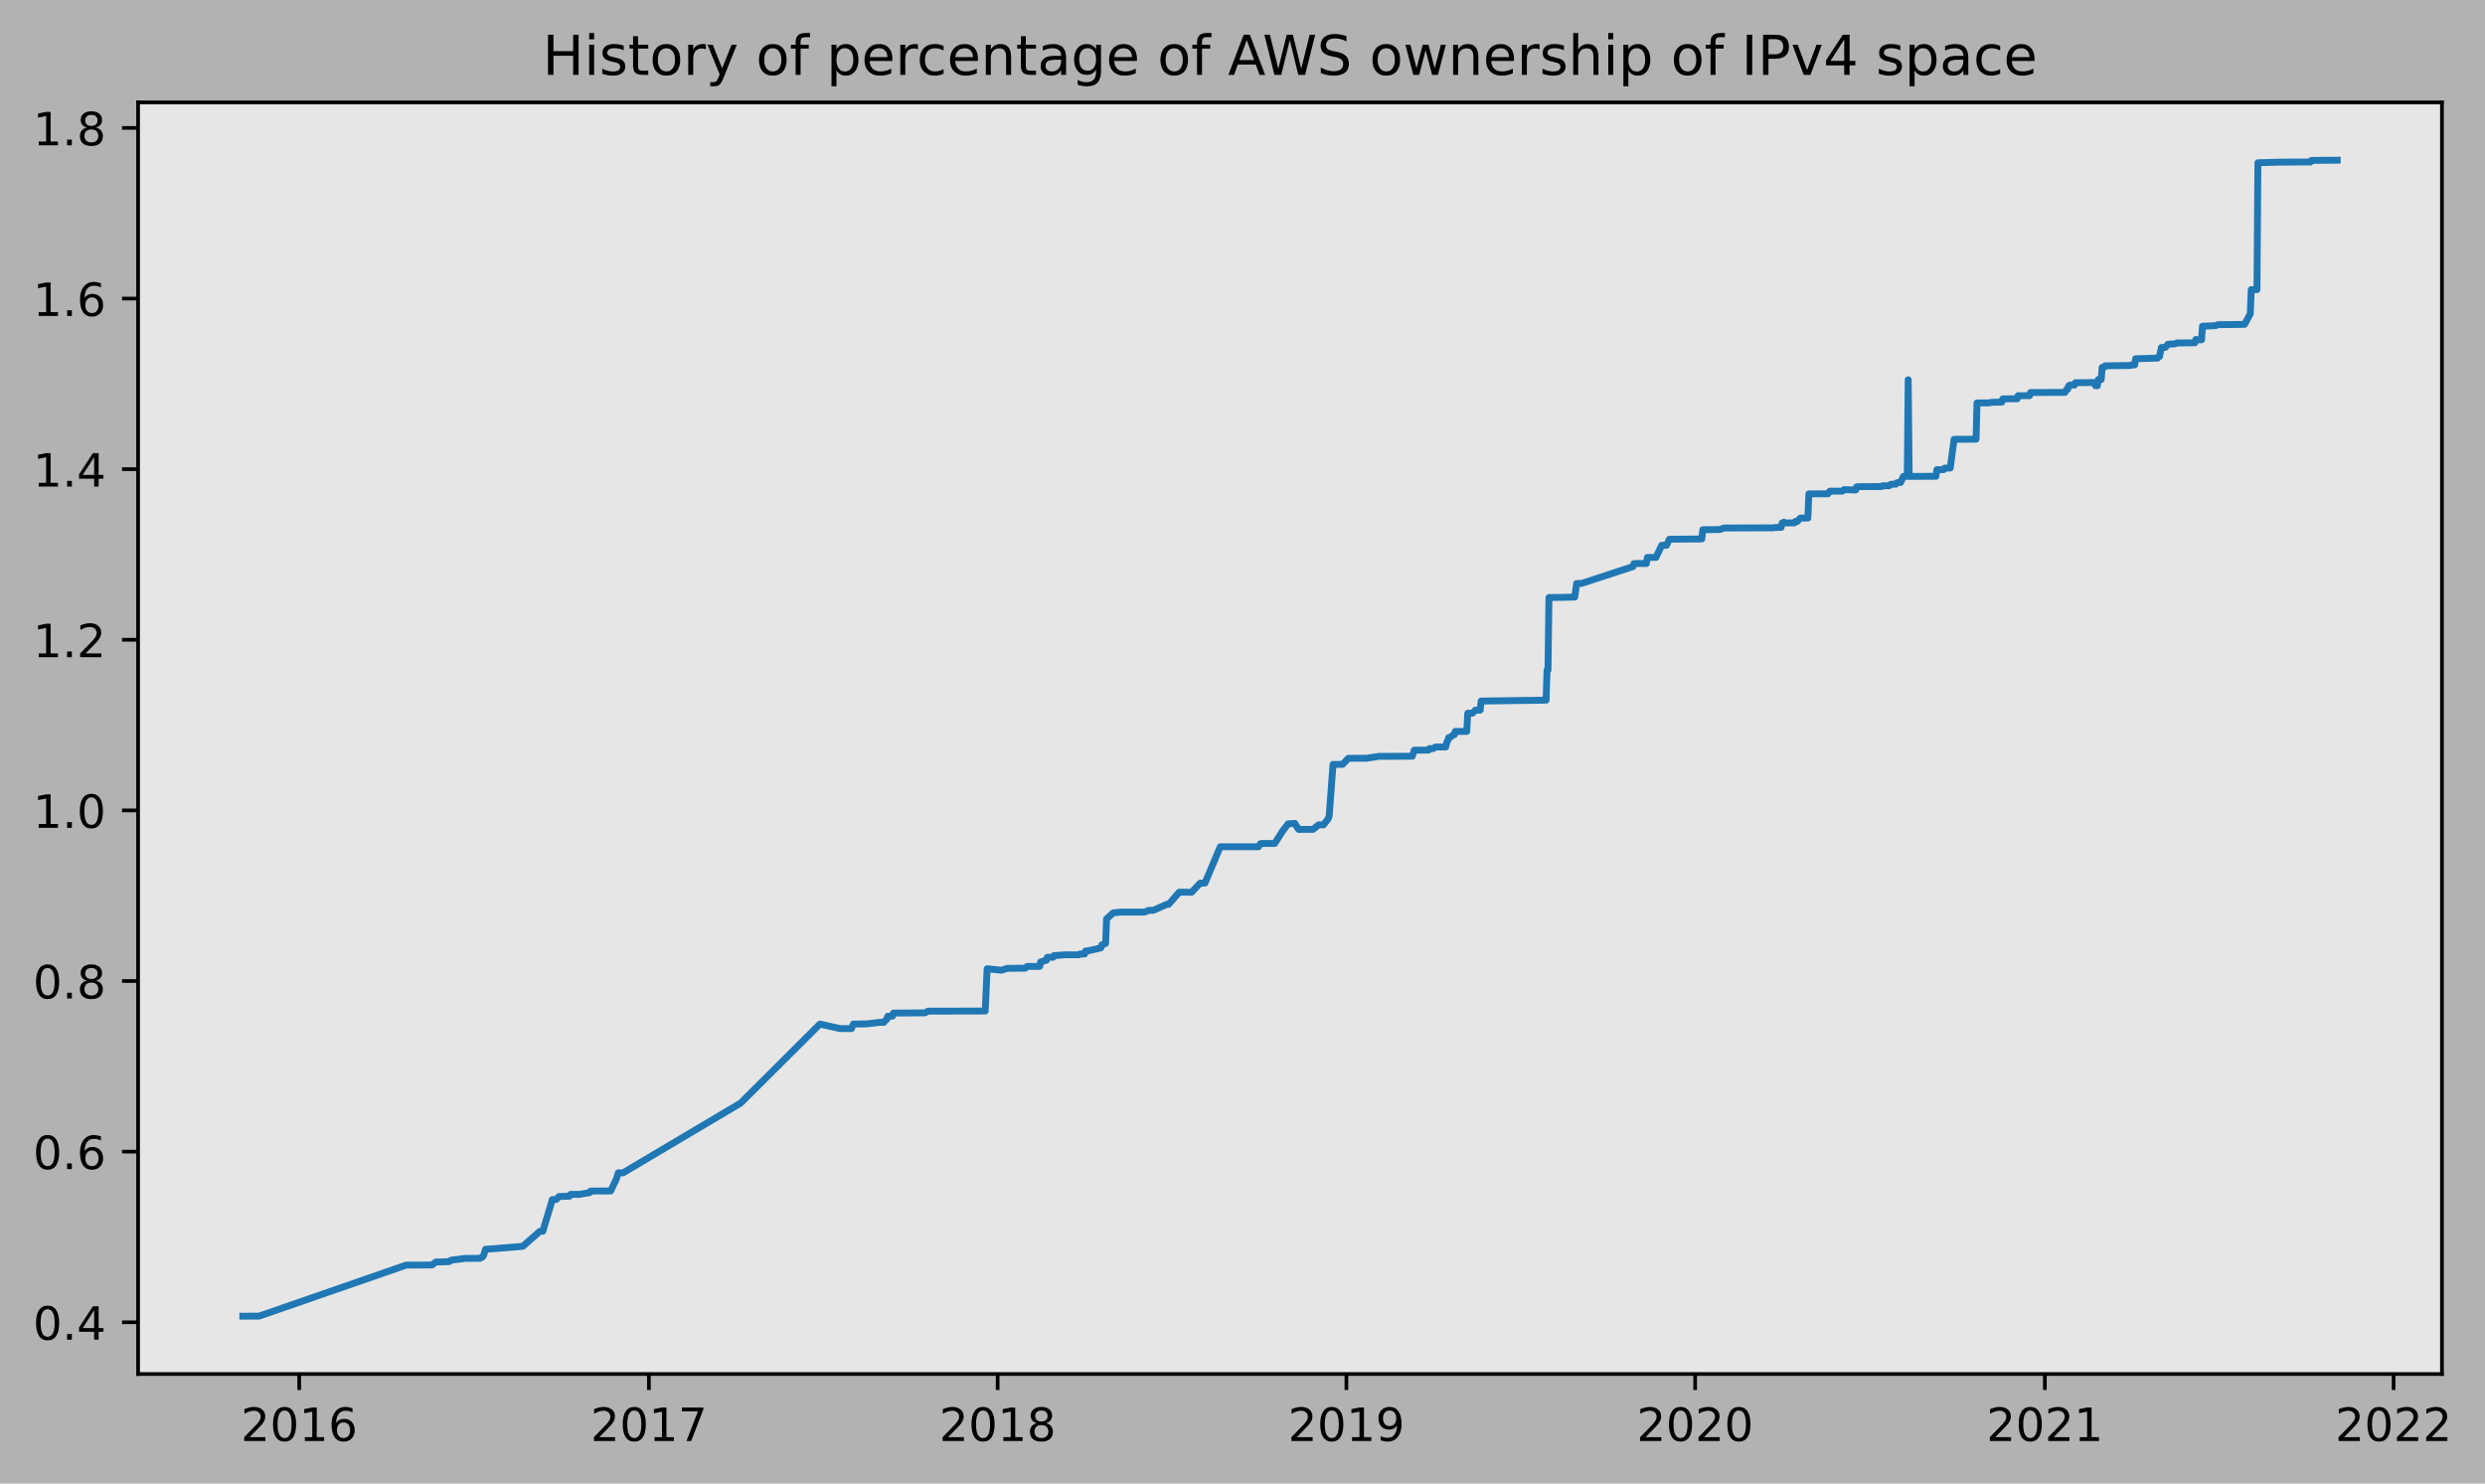
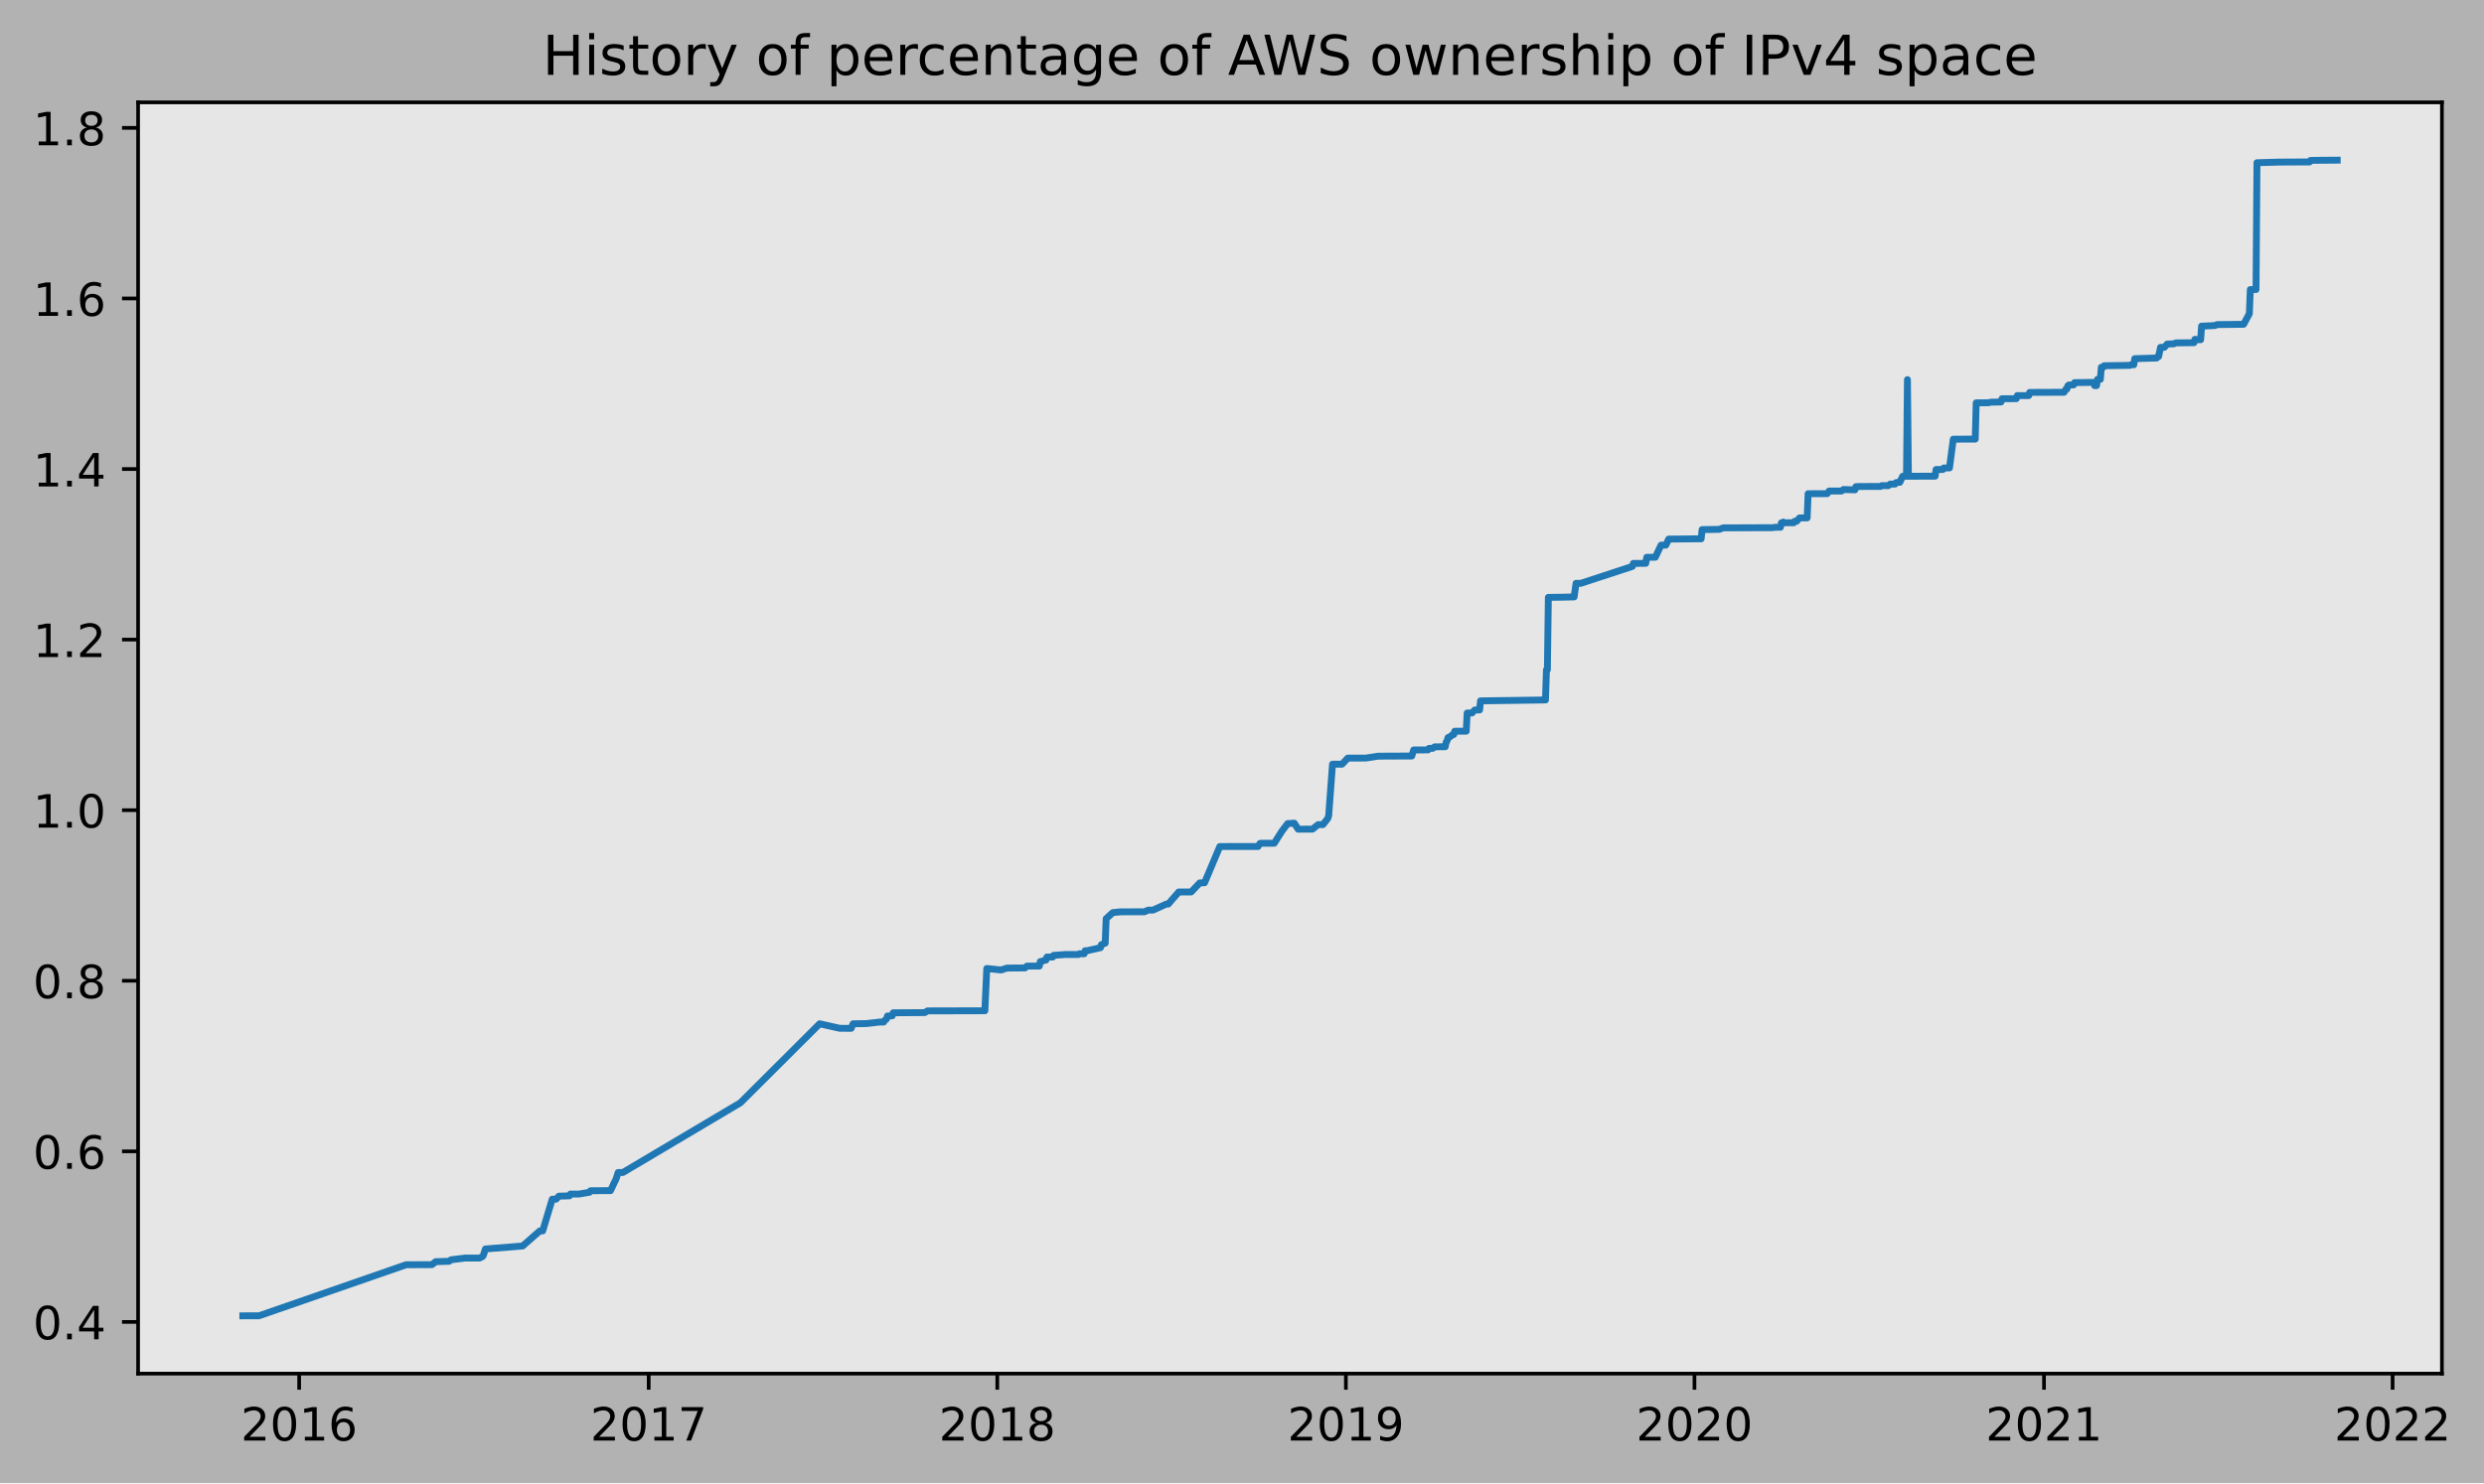
- <svg xmlns="http://www.w3.org/2000/svg" xmlns:xlink="http://www.w3.org/1999/xlink" height="323.396pt" version="1.1" viewBox="0 0 541.689 323.396" width="541.689pt">
+ <svg xmlns="http://www.w3.org/2000/svg" xmlns:xlink="http://www.w3.org/1999/xlink" height="323.396pt" version="1.1" viewBox="0 0 541.475 323.396" width="541.475pt">
  <defs>
    <style type="text/css">
*{stroke-linecap:butt;stroke-linejoin:round;}
  </style>
  </defs>
  <g id="figure_1">
    <g id="patch_1">
-       <path d="M 0 323.396  L 541.689 323.396  L 541.689 0  L 0 0  z " style="fill:#b2b2b2;" />
+       <path d="M 0 323.396  L 541.475 323.396  L 541.475 0  L 0 0  z " style="fill:#b2b2b2;" />
    </g>
    <g id="axes_1">
      <g id="patch_2">
        <path d="M 30.103 299.518  L 532.303 299.518  L 532.303 22.318  L 30.103 22.318  z " style="fill:#e6e6e6;" />
      </g>
      <g id="matplotlib.axis_1">
        <g id="xtick_1">
          <g id="line2d_1">
            <defs>
-               <path d="M 0 0  L 0 3.5  " id="m8dd5a70d1a" style="stroke:#000000;stroke-width:0.8;" />
-             </defs>
-             <g>
-               <use style="stroke:#000000;stroke-width:0.8;" x="65.219" xlink:href="#m8dd5a70d1a" y="299.518" />
+               <path d="M 0 0  L 0 3.5  " id="m208a40095d" style="stroke:#000000;stroke-width:0.8;" />
+             </defs>
+             <g>
+               <use style="stroke:#000000;stroke-width:0.8;" x="65.213" xlink:href="#m208a40095d" y="299.518" />
            </g>
          </g>
          <g id="text_1">
            <defs>
              <path d="M 19.188 8.297  L 53.609 8.297  L 53.609 0  L 7.328 0  L 7.328 8.297  Q 12.938 14.109 22.625 23.891  Q 32.328 33.688 34.812 36.531  Q 39.547 41.844 41.422 45.531  Q 43.312 49.219 43.312 52.781  Q 43.312 58.594 39.234 62.25  Q 35.156 65.922 28.609 65.922  Q 23.969 65.922 18.812 64.312  Q 13.672 62.703 7.812 59.422  L 7.812 69.391  Q 13.766 71.781 18.938 73  Q 24.125 74.219 28.422 74.219  Q 39.75 74.219 46.484 68.547  Q 53.219 62.891 53.219 53.422  Q 53.219 48.922 51.531 44.891  Q 49.859 40.875 45.406 35.406  Q 44.188 33.984 37.641 27.219  Q 31.109 20.453 19.188 8.297  z " id="DejaVuSans-50" />
              <path d="M 31.781 66.406  Q 24.172 66.406 20.328 58.906  Q 16.5 51.422 16.5 36.375  Q 16.5 21.391 20.328 13.891  Q 24.172 6.391 31.781 6.391  Q 39.453 6.391 43.281 13.891  Q 47.125 21.391 47.125 36.375  Q 47.125 51.422 43.281 58.906  Q 39.453 66.406 31.781 66.406  z M 31.781 74.219  Q 44.047 74.219 50.516 64.516  Q 56.984 54.828 56.984 36.375  Q 56.984 17.969 50.516 8.266  Q 44.047 -1.422 31.781 -1.422  Q 19.531 -1.422 13.062 8.266  Q 6.594 17.969 6.594 36.375  Q 6.594 54.828 13.062 64.516  Q 19.531 74.219 31.781 74.219  z " id="DejaVuSans-48" />
              <path d="M 12.406 8.297  L 28.516 8.297  L 28.516 63.922  L 10.984 60.406  L 10.984 69.391  L 28.422 72.906  L 38.281 72.906  L 38.281 8.297  L 54.391 8.297  L 54.391 0  L 12.406 0  z " id="DejaVuSans-49" />
              <path d="M 33.016 40.375  Q 26.375 40.375 22.484 35.828  Q 18.609 31.297 18.609 23.391  Q 18.609 15.531 22.484 10.953  Q 26.375 6.391 33.016 6.391  Q 39.656 6.391 43.531 10.953  Q 47.406 15.531 47.406 23.391  Q 47.406 31.297 43.531 35.828  Q 39.656 40.375 33.016 40.375  z M 52.594 71.297  L 52.594 62.312  Q 48.875 64.062 45.094 64.984  Q 41.312 65.922 37.594 65.922  Q 27.828 65.922 22.672 59.328  Q 17.531 52.734 16.797 39.406  Q 19.672 43.656 24.016 45.922  Q 28.375 48.188 33.594 48.188  Q 44.578 48.188 50.953 41.516  Q 57.328 34.859 57.328 23.391  Q 57.328 12.156 50.688 5.359  Q 44.047 -1.422 33.016 -1.422  Q 20.359 -1.422 13.672 8.266  Q 6.984 17.969 6.984 36.375  Q 6.984 53.656 15.188 63.938  Q 23.391 74.219 37.203 74.219  Q 40.922 74.219 44.703 73.484  Q 48.484 72.75 52.594 71.297  z " id="DejaVuSans-54" />
            </defs>
-             <g transform="translate(52.4938 314.1166)scale(0.1 -0.1)">
+             <g transform="translate(52.4882 314.1166)scale(0.1 -0.1)">
              <use xlink:href="#DejaVuSans-50" />
              <use x="63.623" xlink:href="#DejaVuSans-48" />
              <use x="127.246" xlink:href="#DejaVuSans-49" />
              <use x="190.869" xlink:href="#DejaVuSans-54" />
            </g>
          </g>
        </g>
        <g id="xtick_2">
          <g id="line2d_2">
            <g>
-               <use style="stroke:#000000;stroke-width:0.8;" x="141.449" xlink:href="#m8dd5a70d1a" y="299.518" />
+               <use style="stroke:#000000;stroke-width:0.8;" x="141.408" xlink:href="#m208a40095d" y="299.518" />
            </g>
          </g>
          <g id="text_2">
            <defs>
              <path d="M 8.203 72.906  L 55.078 72.906  L 55.078 68.703  L 28.609 0  L 18.312 0  L 43.219 64.594  L 8.203 64.594  z " id="DejaVuSans-55" />
            </defs>
-             <g transform="translate(128.7236 314.1166)scale(0.1 -0.1)">
+             <g transform="translate(128.6832 314.1166)scale(0.1 -0.1)">
              <use xlink:href="#DejaVuSans-50" />
              <use x="63.623" xlink:href="#DejaVuSans-48" />
              <use x="127.246" xlink:href="#DejaVuSans-49" />
              <use x="190.869" xlink:href="#DejaVuSans-55" />
            </g>
          </g>
        </g>
        <g id="xtick_3">
          <g id="line2d_3">
            <g>
-               <use style="stroke:#000000;stroke-width:0.8;" x="217.47" xlink:href="#m8dd5a70d1a" y="299.518" />
+               <use style="stroke:#000000;stroke-width:0.8;" x="217.395" xlink:href="#m208a40095d" y="299.518" />
            </g>
          </g>
          <g id="text_3">
            <defs>
              <path d="M 31.781 34.625  Q 24.75 34.625 20.719 30.859  Q 16.703 27.094 16.703 20.516  Q 16.703 13.922 20.719 10.156  Q 24.75 6.391 31.781 6.391  Q 38.812 6.391 42.859 10.172  Q 46.922 13.969 46.922 20.516  Q 46.922 27.094 42.891 30.859  Q 38.875 34.625 31.781 34.625  z M 21.922 38.812  Q 15.578 40.375 12.031 44.719  Q 8.5 49.078 8.5 55.328  Q 8.5 64.062 14.719 69.141  Q 20.953 74.219 31.781 74.219  Q 42.672 74.219 48.875 69.141  Q 55.078 64.062 55.078 55.328  Q 55.078 49.078 51.531 44.719  Q 48 40.375 41.703 38.812  Q 48.828 37.156 52.797 32.312  Q 56.781 27.484 56.781 20.516  Q 56.781 9.906 50.312 4.234  Q 43.844 -1.422 31.781 -1.422  Q 19.734 -1.422 13.25 4.234  Q 6.781 9.906 6.781 20.516  Q 6.781 27.484 10.781 32.312  Q 14.797 37.156 21.922 38.812  z M 18.312 54.391  Q 18.312 48.734 21.844 45.562  Q 25.391 42.391 31.781 42.391  Q 38.141 42.391 41.719 45.562  Q 45.312 48.734 45.312 54.391  Q 45.312 60.062 41.719 63.234  Q 38.141 66.406 31.781 66.406  Q 25.391 66.406 21.844 63.234  Q 18.312 60.062 18.312 54.391  z " id="DejaVuSans-56" />
            </defs>
-             <g transform="translate(204.745 314.1166)scale(0.1 -0.1)">
+             <g transform="translate(204.67 314.1166)scale(0.1 -0.1)">
              <use xlink:href="#DejaVuSans-50" />
              <use x="63.623" xlink:href="#DejaVuSans-48" />
              <use x="127.246" xlink:href="#DejaVuSans-49" />
              <use x="190.869" xlink:href="#DejaVuSans-56" />
            </g>
          </g>
        </g>
        <g id="xtick_4">
          <g id="line2d_4">
            <g>
-               <use style="stroke:#000000;stroke-width:0.8;" x="293.492" xlink:href="#m8dd5a70d1a" y="299.518" />
+               <use style="stroke:#000000;stroke-width:0.8;" x="293.382" xlink:href="#m208a40095d" y="299.518" />
            </g>
          </g>
          <g id="text_4">
            <defs>
              <path d="M 10.984 1.516  L 10.984 10.5  Q 14.703 8.734 18.5 7.812  Q 22.312 6.891 25.984 6.891  Q 35.75 6.891 40.891 13.453  Q 46.047 20.016 46.781 33.406  Q 43.953 29.203 39.594 26.953  Q 35.25 24.703 29.984 24.703  Q 19.047 24.703 12.672 31.312  Q 6.297 37.938 6.297 49.422  Q 6.297 60.641 12.938 67.422  Q 19.578 74.219 30.609 74.219  Q 43.266 74.219 49.922 64.516  Q 56.594 54.828 56.594 36.375  Q 56.594 19.141 48.406 8.859  Q 40.234 -1.422 26.422 -1.422  Q 22.703 -1.422 18.891 -0.688  Q 15.094 0.047 10.984 1.516  z M 30.609 32.422  Q 37.25 32.422 41.125 36.953  Q 45.016 41.5 45.016 49.422  Q 45.016 57.281 41.125 61.844  Q 37.25 66.406 30.609 66.406  Q 23.969 66.406 20.094 61.844  Q 16.219 57.281 16.219 49.422  Q 16.219 41.5 20.094 36.953  Q 23.969 32.422 30.609 32.422  z " id="DejaVuSans-57" />
            </defs>
-             <g transform="translate(280.7665 314.1166)scale(0.1 -0.1)">
+             <g transform="translate(280.6568 314.1166)scale(0.1 -0.1)">
              <use xlink:href="#DejaVuSans-50" />
              <use x="63.623" xlink:href="#DejaVuSans-48" />
              <use x="127.246" xlink:href="#DejaVuSans-49" />
              <use x="190.869" xlink:href="#DejaVuSans-57" />
            </g>
          </g>
        </g>
        <g id="xtick_5">
          <g id="line2d_5">
            <g>
-               <use style="stroke:#000000;stroke-width:0.8;" x="369.513" xlink:href="#m8dd5a70d1a" y="299.518" />
+               <use style="stroke:#000000;stroke-width:0.8;" x="369.369" xlink:href="#m208a40095d" y="299.518" />
            </g>
          </g>
          <g id="text_5">
-             <g transform="translate(356.788 314.1166)scale(0.1 -0.1)">
+             <g transform="translate(356.6437 314.1166)scale(0.1 -0.1)">
              <use xlink:href="#DejaVuSans-50" />
              <use x="63.623" xlink:href="#DejaVuSans-48" />
              <use x="127.246" xlink:href="#DejaVuSans-50" />
              <use x="190.869" xlink:href="#DejaVuSans-48" />
            </g>
          </g>
        </g>
        <g id="xtick_6">
          <g id="line2d_6">
            <g>
-               <use style="stroke:#000000;stroke-width:0.8;" x="445.743" xlink:href="#m8dd5a70d1a" y="299.518" />
+               <use style="stroke:#000000;stroke-width:0.8;" x="445.564" xlink:href="#m208a40095d" y="299.518" />
            </g>
          </g>
          <g id="text_6">
-             <g transform="translate(433.0178 314.1166)scale(0.1 -0.1)">
+             <g transform="translate(432.8387 314.1166)scale(0.1 -0.1)">
              <use xlink:href="#DejaVuSans-50" />
              <use x="63.623" xlink:href="#DejaVuSans-48" />
              <use x="127.246" xlink:href="#DejaVuSans-50" />
              <use x="190.869" xlink:href="#DejaVuSans-49" />
            </g>
          </g>
        </g>
        <g id="xtick_7">
          <g id="line2d_7">
            <g>
-               <use style="stroke:#000000;stroke-width:0.8;" x="521.764" xlink:href="#m8dd5a70d1a" y="299.518" />
+               <use style="stroke:#000000;stroke-width:0.8;" x="521.55" xlink:href="#m208a40095d" y="299.518" />
            </g>
          </g>
          <g id="text_7">
-             <g transform="translate(509.0393 314.1166)scale(0.1 -0.1)">
+             <g transform="translate(508.8255 314.1166)scale(0.1 -0.1)">
              <use xlink:href="#DejaVuSans-50" />
              <use x="63.623" xlink:href="#DejaVuSans-48" />
              <use x="127.246" xlink:href="#DejaVuSans-50" />
              <use x="190.869" xlink:href="#DejaVuSans-50" />
            </g>
          </g>
        </g>
      </g>
      <g id="matplotlib.axis_2">
        <g id="ytick_1">
          <g id="line2d_8">
            <defs>
-               <path d="M 0 0  L -3.5 0  " id="m46f2b61dce" style="stroke:#000000;stroke-width:0.8;" />
-             </defs>
-             <g>
-               <use style="stroke:#000000;stroke-width:0.8;" x="30.103" xlink:href="#m46f2b61dce" y="288.242" />
+               <path d="M 0 0  L -3.5 0  " id="mddcbd22b2e" style="stroke:#000000;stroke-width:0.8;" />
+             </defs>
+             <g>
+               <use style="stroke:#000000;stroke-width:0.8;" x="30.103" xlink:href="#mddcbd22b2e" y="288.242" />
            </g>
          </g>
          <g id="text_8">
            <defs>
              <path d="M 10.688 12.406  L 21 12.406  L 21 0  L 10.688 0  z " id="DejaVuSans-46" />
              <path d="M 37.797 64.312  L 12.891 25.391  L 37.797 25.391  z M 35.203 72.906  L 47.609 72.906  L 47.609 25.391  L 58.016 25.391  L 58.016 17.188  L 47.609 17.188  L 47.609 0  L 37.797 0  L 37.797 17.188  L 4.891 17.188  L 4.891 26.703  z " id="DejaVuSans-52" />
            </defs>
            <g transform="translate(7.2 292.041)scale(0.1 -0.1)">
              <use xlink:href="#DejaVuSans-48" />
              <use x="63.623" xlink:href="#DejaVuSans-46" />
              <use x="95.41" xlink:href="#DejaVuSans-52" />
            </g>
          </g>
        </g>
        <g id="ytick_2">
          <g id="line2d_9">
            <g>
-               <use style="stroke:#000000;stroke-width:0.8;" x="30.103" xlink:href="#m46f2b61dce" y="251.048" />
+               <use style="stroke:#000000;stroke-width:0.8;" x="30.103" xlink:href="#mddcbd22b2e" y="251.048" />
            </g>
          </g>
          <g id="text_9">
            <g transform="translate(7.2 254.8471)scale(0.1 -0.1)">
              <use xlink:href="#DejaVuSans-48" />
              <use x="63.623" xlink:href="#DejaVuSans-46" />
              <use x="95.41" xlink:href="#DejaVuSans-54" />
            </g>
          </g>
        </g>
        <g id="ytick_3">
          <g id="line2d_10">
            <g>
-               <use style="stroke:#000000;stroke-width:0.8;" x="30.103" xlink:href="#m46f2b61dce" y="213.854" />
+               <use style="stroke:#000000;stroke-width:0.8;" x="30.103" xlink:href="#mddcbd22b2e" y="213.854" />
            </g>
          </g>
          <g id="text_10">
            <g transform="translate(7.2 217.6532)scale(0.1 -0.1)">
              <use xlink:href="#DejaVuSans-48" />
              <use x="63.623" xlink:href="#DejaVuSans-46" />
              <use x="95.41" xlink:href="#DejaVuSans-56" />
            </g>
          </g>
        </g>
        <g id="ytick_4">
          <g id="line2d_11">
            <g>
-               <use style="stroke:#000000;stroke-width:0.8;" x="30.103" xlink:href="#m46f2b61dce" y="176.66" />
+               <use style="stroke:#000000;stroke-width:0.8;" x="30.103" xlink:href="#mddcbd22b2e" y="176.66" />
            </g>
          </g>
          <g id="text_11">
            <g transform="translate(7.2 180.4593)scale(0.1 -0.1)">
              <use xlink:href="#DejaVuSans-49" />
              <use x="63.623" xlink:href="#DejaVuSans-46" />
              <use x="95.41" xlink:href="#DejaVuSans-48" />
            </g>
          </g>
        </g>
        <g id="ytick_5">
          <g id="line2d_12">
            <g>
-               <use style="stroke:#000000;stroke-width:0.8;" x="30.103" xlink:href="#m46f2b61dce" y="139.466" />
+               <use style="stroke:#000000;stroke-width:0.8;" x="30.103" xlink:href="#mddcbd22b2e" y="139.466" />
            </g>
          </g>
          <g id="text_12">
            <g transform="translate(7.2 143.2654)scale(0.1 -0.1)">
              <use xlink:href="#DejaVuSans-49" />
              <use x="63.623" xlink:href="#DejaVuSans-46" />
              <use x="95.41" xlink:href="#DejaVuSans-50" />
            </g>
          </g>
        </g>
        <g id="ytick_6">
          <g id="line2d_13">
            <g>
-               <use style="stroke:#000000;stroke-width:0.8;" x="30.103" xlink:href="#m46f2b61dce" y="102.272" />
+               <use style="stroke:#000000;stroke-width:0.8;" x="30.103" xlink:href="#mddcbd22b2e" y="102.272" />
            </g>
          </g>
          <g id="text_13">
            <g transform="translate(7.2 106.0714)scale(0.1 -0.1)">
              <use xlink:href="#DejaVuSans-49" />
              <use x="63.623" xlink:href="#DejaVuSans-46" />
              <use x="95.41" xlink:href="#DejaVuSans-52" />
            </g>
          </g>
        </g>
        <g id="ytick_7">
          <g id="line2d_14">
            <g>
-               <use style="stroke:#000000;stroke-width:0.8;" x="30.103" xlink:href="#m46f2b61dce" y="65.078" />
+               <use style="stroke:#000000;stroke-width:0.8;" x="30.103" xlink:href="#mddcbd22b2e" y="65.078" />
            </g>
          </g>
          <g id="text_14">
            <g transform="translate(7.2 68.87753)scale(0.1 -0.1)">
              <use xlink:href="#DejaVuSans-49" />
              <use x="63.623" xlink:href="#DejaVuSans-46" />
              <use x="95.41" xlink:href="#DejaVuSans-54" />
            </g>
          </g>
        </g>
        <g id="ytick_8">
          <g id="line2d_15">
            <g>
-               <use style="stroke:#000000;stroke-width:0.8;" x="30.103" xlink:href="#m46f2b61dce" y="27.884" />
+               <use style="stroke:#000000;stroke-width:0.8;" x="30.103" xlink:href="#mddcbd22b2e" y="27.884" />
            </g>
          </g>
          <g id="text_15">
            <g transform="translate(7.2 31.68362)scale(0.1 -0.1)">
              <use xlink:href="#DejaVuSans-49" />
              <use x="63.623" xlink:href="#DejaVuSans-46" />
              <use x="95.41" xlink:href="#DejaVuSans-56" />
            </g>
          </g>
        </g>
      </g>
      <g id="line2d_16">
-         <path clip-path="url(#pc96849c5bf)" d="M 52.93 286.918  L 56.471 286.904  L 88.546 275.779  L 94.169 275.755  L 95.003 275.107  L 97.918 275.025  L 98.335 274.697  L 101.459 274.315  L 104.583 274.317  L 105.208 273.988  L 105.416 273.659  L 105.833 272.337  L 113.956 271.69  L 117.705 268.396  L 118.33 268.394  L 120.412 261.481  L 121.246 261.481  L 121.87 260.822  L 124.161 260.757  L 124.37 260.363  L 126.244 260.363  L 128.535 259.976  L 128.744 259.647  L 129.16 259.631  L 133.117 259.62  L 134.367 256.986  L 134.784 255.669  L 135.825 255.659  L 161.443 240.463  L 178.73 223.235  L 183.104 224.219  L 185.604 224.226  L 186.02 223.238  L 188.936 223.19  L 191.852 222.853  L 192.685 222.853  L 192.893 222.524  L 193.31 222.195  L 193.518 221.537  L 194.559 221.495  L 194.768 220.837  L 201.641 220.795  L 202.266 220.424  L 214.762 220.394  L 215.179 211.176  L 218.303 211.505  L 219.553 211.092  L 223.51 211.056  L 223.927 210.66  L 226.634 210.661  L 226.843 209.674  L 227.051 209.671  L 227.884 209.34  L 228.092 209.339  L 228.301 208.681  L 229.55 208.68  L 229.758 208.303  L 229.967 208.301  L 232.258 208.132  L 235.174 208.131  L 235.382 207.967  L 236.423 207.965  L 236.632 207.307  L 237.048 207.302  L 239.964 206.643  L 240.172 205.985  L 241.005 205.656  L 241.214 200.306  L 242.672 198.989  L 244.338 198.825  L 249.545 198.818  L 250.378 198.448  L 251.419 198.448  L 254.335 197.131  L 254.752 197.127  L 257.043 194.492  L 259.75 194.496  L 261.625 192.516  L 262.666 192.489  L 265.999 184.585  L 274.33 184.581  L 274.747 183.922  L 274.955 183.871  L 277.871 183.867  L 279.537 181.234  L 280.787 179.588  L 282.245 179.489  L 283.078 180.805  L 286.202 180.794  L 287.451 179.806  L 288.493 179.805  L 289.534 178.488  L 289.743 177.824  L 290.576 166.632  L 292.658 166.627  L 293.908 165.305  L 297.865 165.293  L 300.573 164.882  L 307.863 164.848  L 308.279 163.53  L 311.403 163.516  L 311.612 163.186  L 312.445 163.175  L 312.861 162.846  L 315.152 162.828  L 315.361 161.84  L 315.569 161.511  L 315.777 160.816  L 315.986 160.815  L 316.819 160.157  L 317.027 160.157  L 317.235 159.443  L 319.735 159.44  L 319.943 155.474  L 320.984 155.467  L 321.609 154.807  L 322.65 154.802  L 322.859 152.824  L 337.022 152.626  L 337.23 146.057  L 337.438 146.057  L 337.646 130.256  L 340.146 130.226  L 343.27 130.159  L 343.687 127.196  L 344.728 127.19  L 355.975 123.507  L 356.183 122.848  L 358.891 122.838  L 359.099 121.521  L 360.974 121.503  L 362.223 118.87  L 363.265 118.869  L 363.89 117.552  L 369.721 117.493  L 370.971 117.488  L 371.179 115.483  L 374.928 115.426  L 375.761 115.102  L 386.592 115.059  L 387.008 114.976  L 388.258 114.971  L 388.466 114.004  L 388.675 114.004  L 388.883 113.832  L 389.091 113.994  L 391.174 113.981  L 391.382 113.653  L 391.799 113.651  L 392.424 112.94  L 394.09 112.923  L 394.298 107.653  L 398.464 107.644  L 398.88 107.068  L 401.588 107.066  L 402.004 106.736  L 404.504 106.814  L 404.712 106.12  L 405.545 106.085  L 410.127 106.063  L 410.336 105.898  L 411.793 105.892  L 412.21 105.554  L 413.251 105.55  L 413.46 105.252  L 413.876 105.17  L 414.293 105.17  L 414.918 103.853  L 415.751 103.853  L 415.959 82.783  L 416.167 103.851  L 421.999 103.827  L 422.207 102.379  L 423.665 102.378  L 423.874 102.048  L 425.123 102.03  L 425.956 95.765  L 430.747 95.741  L 430.955 87.84  L 433.663 87.818  L 434.079 87.701  L 436.37 87.653  L 436.579 86.943  L 439.703 86.93  L 439.911 86.26  L 442.41 86.256  L 442.619 85.565  L 450.117 85.534  L 450.533 84.83  L 450.741 84.83  L 450.95 84.113  L 451.158 83.946  L 452.199 83.927  L 452.408 83.433  L 456.573 83.378  L 456.782 84.087  L 457.198 84.085  L 457.406 82.719  L 458.031 82.719  L 458.239 80.085  L 458.656 80.083  L 458.864 79.749  L 464.488 79.668  L 464.696 79.537  L 465.321 79.536  L 465.529 78.208  L 470.32 78.062  L 470.528 77.732  L 470.736 77.731  L 471.153 75.745  L 471.986 75.735  L 472.611 75.025  L 474.069 74.962  L 474.485 74.766  L 478.442 74.723  L 478.651 73.997  L 479.276 74.078  L 479.9 74.072  L 480.109 71.108  L 480.733 71.09  L 483.025 70.985  L 483.441 70.779  L 489.273 70.713  L 490.523 68.404  L 490.731 63.136  L 491.98 63.135  L 492.189 35.482  L 495.938 35.375  L 496.771 35.347  L 502.186 35.317  L 503.644 35.315  L 503.852 34.985  L 504.894 34.958  L 509.476 34.922  L 509.476 34.922  " style="fill:none;stroke:#1f77b4;stroke-linecap:square;stroke-width:1.5;" />
+         <path clip-path="url(#p5853a592cc)" d="M 52.93 286.918  L 56.47 286.904  L 88.53 275.779  L 94.151 275.755  L 94.983 275.107  L 97.898 275.025  L 98.314 274.697  L 101.437 274.315  L 104.56 274.317  L 105.184 273.988  L 105.393 273.659  L 105.809 272.337  L 113.928 271.69  L 117.675 268.396  L 118.3 268.394  L 120.382 261.481  L 121.214 261.481  L 121.839 260.822  L 124.129 260.757  L 124.337 260.363  L 126.211 260.363  L 128.501 259.976  L 128.709 259.647  L 129.125 259.631  L 133.081 259.62  L 134.33 256.986  L 134.746 255.669  L 135.787 255.659  L 161.394 240.463  L 178.673 223.235  L 183.045 224.219  L 185.543 224.226  L 185.959 223.238  L 188.874 223.19  L 191.788 222.853  L 192.621 222.853  L 192.829 222.524  L 193.246 222.195  L 193.454 221.537  L 194.495 221.495  L 194.703 220.837  L 201.573 220.795  L 202.198 220.424  L 214.689 220.394  L 215.105 211.176  L 218.228 211.505  L 219.477 211.092  L 223.432 211.056  L 223.849 210.66  L 226.555 210.661  L 226.763 209.674  L 226.971 209.671  L 227.804 209.34  L 228.012 209.339  L 228.221 208.681  L 229.47 208.68  L 229.678 208.303  L 229.886 208.301  L 232.176 208.132  L 235.091 208.131  L 235.299 207.967  L 236.34 207.965  L 236.548 207.307  L 236.964 207.302  L 239.879 206.643  L 240.087 205.985  L 240.92 205.656  L 241.128 200.306  L 242.585 198.989  L 244.251 198.825  L 249.455 198.818  L 250.288 198.448  L 251.329 198.448  L 254.243 197.131  L 254.66 197.127  L 256.95 194.492  L 259.656 194.496  L 261.53 192.516  L 262.571 192.489  L 265.902 184.585  L 274.229 184.581  L 274.645 183.922  L 274.854 183.871  L 277.768 183.867  L 279.434 181.234  L 280.683 179.588  L 282.14 179.489  L 282.973 180.805  L 286.095 180.794  L 287.345 179.806  L 288.385 179.805  L 289.426 178.488  L 289.635 177.824  L 290.467 166.632  L 292.549 166.627  L 293.798 165.305  L 297.754 165.293  L 300.46 164.882  L 307.746 164.848  L 308.163 163.53  L 311.286 163.516  L 311.494 163.186  L 312.326 163.175  L 312.743 162.846  L 315.033 162.828  L 315.241 161.84  L 315.449 161.511  L 315.657 160.816  L 315.866 160.815  L 316.698 160.157  L 316.907 160.157  L 317.115 159.443  L 319.613 159.44  L 319.821 155.474  L 320.862 155.467  L 321.487 154.807  L 322.527 154.802  L 322.736 152.824  L 336.892 152.626  L 337.1 146.057  L 337.308 146.057  L 337.517 130.256  L 340.015 130.226  L 343.138 130.159  L 343.554 127.196  L 344.595 127.19  L 355.837 123.507  L 356.045 122.848  L 358.751 122.838  L 358.959 121.521  L 360.833 121.503  L 362.082 118.87  L 363.123 118.869  L 363.748 117.552  L 369.577 117.493  L 370.826 117.488  L 371.034 115.483  L 374.781 115.426  L 375.614 115.102  L 386.44 115.059  L 386.856 114.976  L 388.105 114.971  L 388.313 114.004  L 388.521 114.004  L 388.73 113.832  L 388.938 113.994  L 391.02 113.981  L 391.228 113.653  L 391.644 113.651  L 392.269 112.94  L 393.934 112.923  L 394.142 107.653  L 398.306 107.644  L 398.722 107.068  L 401.429 107.066  L 401.845 106.736  L 404.343 106.814  L 404.552 106.12  L 405.384 106.085  L 409.964 106.063  L 410.173 105.898  L 411.63 105.892  L 412.046 105.554  L 413.087 105.55  L 413.295 105.252  L 413.712 105.17  L 414.128 105.17  L 414.753 103.853  L 415.585 103.853  L 415.793 82.783  L 416.002 103.851  L 421.831 103.827  L 422.039 102.379  L 423.496 102.378  L 423.704 102.048  L 424.954 102.03  L 425.786 95.765  L 430.574 95.741  L 430.783 87.84  L 433.489 87.818  L 433.905 87.701  L 436.195 87.653  L 436.404 86.943  L 439.526 86.93  L 439.735 86.26  L 442.233 86.256  L 442.441 85.565  L 449.935 85.534  L 450.352 84.83  L 450.56 84.83  L 450.768 84.113  L 450.976 83.946  L 452.017 83.927  L 452.226 83.433  L 456.389 83.378  L 456.597 84.087  L 457.014 84.085  L 457.222 82.719  L 457.846 82.719  L 458.055 80.085  L 458.471 80.083  L 458.679 79.749  L 464.3 79.668  L 464.508 79.537  L 465.133 79.536  L 465.341 78.208  L 470.129 78.062  L 470.337 77.732  L 470.546 77.731  L 470.962 75.745  L 471.795 75.735  L 472.419 75.025  L 473.877 74.962  L 474.293 74.766  L 478.248 74.723  L 478.457 73.997  L 479.081 74.078  L 479.706 74.072  L 479.914 71.108  L 480.538 71.09  L 482.828 70.985  L 483.245 70.779  L 489.074 70.713  L 490.323 68.404  L 490.531 63.136  L 491.78 63.135  L 491.988 35.482  L 495.736 35.375  L 496.569 35.347  L 501.981 35.317  L 503.439 35.315  L 503.647 34.985  L 504.688 34.958  L 509.476 34.922  L 509.476 34.922  " style="fill:none;stroke:#1f77b4;stroke-linecap:square;stroke-width:1.5;" />
      </g>
      <g id="patch_3">
        <path d="M 30.103 299.518  L 30.103 22.318  " style="fill:none;stroke:#000000;stroke-linecap:square;stroke-linejoin:miter;stroke-width:0.8;" />
      </g>
      <g id="patch_4">
        <path d="M 532.303 299.518  L 532.303 22.318  " style="fill:none;stroke:#000000;stroke-linecap:square;stroke-linejoin:miter;stroke-width:0.8;" />
      </g>
      <g id="patch_5">
        <path d="M 30.103 299.518  L 532.303 299.518  " style="fill:none;stroke:#000000;stroke-linecap:square;stroke-linejoin:miter;stroke-width:0.8;" />
      </g>
      <g id="patch_6">
        <path d="M 30.103 22.318  L 532.303 22.318  " style="fill:none;stroke:#000000;stroke-linecap:square;stroke-linejoin:miter;stroke-width:0.8;" />
      </g>
      <g id="text_16">
        <defs>
          <path d="M 9.812 72.906  L 19.672 72.906  L 19.672 43.016  L 55.516 43.016  L 55.516 72.906  L 65.375 72.906  L 65.375 0  L 55.516 0  L 55.516 34.719  L 19.672 34.719  L 19.672 0  L 9.812 0  z " id="DejaVuSans-72" />
          <path d="M 9.422 54.688  L 18.406 54.688  L 18.406 0  L 9.422 0  z M 9.422 75.984  L 18.406 75.984  L 18.406 64.594  L 9.422 64.594  z " id="DejaVuSans-105" />
          <path d="M 44.281 53.078  L 44.281 44.578  Q 40.484 46.531 36.375 47.5  Q 32.281 48.484 27.875 48.484  Q 21.188 48.484 17.844 46.438  Q 14.5 44.391 14.5 40.281  Q 14.5 37.156 16.891 35.375  Q 19.281 33.594 26.516 31.984  L 29.594 31.297  Q 39.156 29.25 43.188 25.516  Q 47.219 21.781 47.219 15.094  Q 47.219 7.469 41.188 3.016  Q 35.156 -1.422 24.609 -1.422  Q 20.219 -1.422 15.453 -0.562  Q 10.688 0.297 5.422 2  L 5.422 11.281  Q 10.406 8.688 15.234 7.391  Q 20.062 6.109 24.812 6.109  Q 31.156 6.109 34.562 8.281  Q 37.984 10.453 37.984 14.406  Q 37.984 18.062 35.516 20.016  Q 33.062 21.969 24.703 23.781  L 21.578 24.516  Q 13.234 26.266 9.516 29.906  Q 5.812 33.547 5.812 39.891  Q 5.812 47.609 11.281 51.797  Q 16.75 56 26.812 56  Q 31.781 56 36.172 55.266  Q 40.578 54.547 44.281 53.078  z " id="DejaVuSans-115" />
          <path d="M 18.312 70.219  L 18.312 54.688  L 36.812 54.688  L 36.812 47.703  L 18.312 47.703  L 18.312 18.016  Q 18.312 11.328 20.141 9.422  Q 21.969 7.516 27.594 7.516  L 36.812 7.516  L 36.812 0  L 27.594 0  Q 17.188 0 13.234 3.875  Q 9.281 7.766 9.281 18.016  L 9.281 47.703  L 2.688 47.703  L 2.688 54.688  L 9.281 54.688  L 9.281 70.219  z " id="DejaVuSans-116" />
          <path d="M 30.609 48.391  Q 23.391 48.391 19.188 42.75  Q 14.984 37.109 14.984 27.297  Q 14.984 17.484 19.156 11.844  Q 23.344 6.203 30.609 6.203  Q 37.797 6.203 41.984 11.859  Q 46.188 17.531 46.188 27.297  Q 46.188 37.016 41.984 42.703  Q 37.797 48.391 30.609 48.391  z M 30.609 56  Q 42.328 56 49.016 48.375  Q 55.719 40.766 55.719 27.297  Q 55.719 13.875 49.016 6.219  Q 42.328 -1.422 30.609 -1.422  Q 18.844 -1.422 12.172 6.219  Q 5.516 13.875 5.516 27.297  Q 5.516 40.766 12.172 48.375  Q 18.844 56 30.609 56  z " id="DejaVuSans-111" />
          <path d="M 41.109 46.297  Q 39.594 47.172 37.812 47.578  Q 36.031 48 33.891 48  Q 26.266 48 22.188 43.047  Q 18.109 38.094 18.109 28.812  L 18.109 0  L 9.078 0  L 9.078 54.688  L 18.109 54.688  L 18.109 46.188  Q 20.953 51.172 25.484 53.578  Q 30.031 56 36.531 56  Q 37.453 56 38.578 55.875  Q 39.703 55.766 41.062 55.516  z " id="DejaVuSans-114" />
          <path d="M 32.172 -5.078  Q 28.375 -14.844 24.75 -17.812  Q 21.141 -20.797 15.094 -20.797  L 7.906 -20.797  L 7.906 -13.281  L 13.188 -13.281  Q 16.891 -13.281 18.938 -11.516  Q 21 -9.766 23.484 -3.219  L 25.094 0.875  L 2.984 54.688  L 12.5 54.688  L 29.594 11.922  L 46.688 54.688  L 56.203 54.688  z " id="DejaVuSans-121" />
          <path id="DejaVuSans-32" />
          <path d="M 37.109 75.984  L 37.109 68.5  L 28.516 68.5  Q 23.688 68.5 21.797 66.547  Q 19.922 64.594 19.922 59.516  L 19.922 54.688  L 34.719 54.688  L 34.719 47.703  L 19.922 47.703  L 19.922 0  L 10.891 0  L 10.891 47.703  L 2.297 47.703  L 2.297 54.688  L 10.891 54.688  L 10.891 58.5  Q 10.891 67.625 15.141 71.797  Q 19.391 75.984 28.609 75.984  z " id="DejaVuSans-102" />
          <path d="M 18.109 8.203  L 18.109 -20.797  L 9.078 -20.797  L 9.078 54.688  L 18.109 54.688  L 18.109 46.391  Q 20.953 51.266 25.266 53.625  Q 29.594 56 35.594 56  Q 45.562 56 51.781 48.094  Q 58.016 40.188 58.016 27.297  Q 58.016 14.406 51.781 6.484  Q 45.562 -1.422 35.594 -1.422  Q 29.594 -1.422 25.266 0.953  Q 20.953 3.328 18.109 8.203  z M 48.688 27.297  Q 48.688 37.203 44.609 42.844  Q 40.531 48.484 33.406 48.484  Q 26.266 48.484 22.188 42.844  Q 18.109 37.203 18.109 27.297  Q 18.109 17.391 22.188 11.75  Q 26.266 6.109 33.406 6.109  Q 40.531 6.109 44.609 11.75  Q 48.688 17.391 48.688 27.297  z " id="DejaVuSans-112" />
          <path d="M 56.203 29.594  L 56.203 25.203  L 14.891 25.203  Q 15.484 15.922 20.484 11.062  Q 25.484 6.203 34.422 6.203  Q 39.594 6.203 44.453 7.469  Q 49.312 8.734 54.109 11.281  L 54.109 2.781  Q 49.266 0.734 44.188 -0.344  Q 39.109 -1.422 33.891 -1.422  Q 20.797 -1.422 13.156 6.188  Q 5.516 13.812 5.516 26.812  Q 5.516 40.234 12.766 48.109  Q 20.016 56 32.328 56  Q 43.359 56 49.781 48.891  Q 56.203 41.797 56.203 29.594  z M 47.219 32.234  Q 47.125 39.594 43.094 43.984  Q 39.062 48.391 32.422 48.391  Q 24.906 48.391 20.391 44.141  Q 15.875 39.891 15.188 32.172  z " id="DejaVuSans-101" />
          <path d="M 48.781 52.594  L 48.781 44.188  Q 44.969 46.297 41.141 47.344  Q 37.312 48.391 33.406 48.391  Q 24.656 48.391 19.812 42.844  Q 14.984 37.312 14.984 27.297  Q 14.984 17.281 19.812 11.734  Q 24.656 6.203 33.406 6.203  Q 37.312 6.203 41.141 7.25  Q 44.969 8.297 48.781 10.406  L 48.781 2.094  Q 45.016 0.344 40.984 -0.531  Q 36.969 -1.422 32.422 -1.422  Q 20.062 -1.422 12.781 6.344  Q 5.516 14.109 5.516 27.297  Q 5.516 40.672 12.859 48.328  Q 20.219 56 33.016 56  Q 37.156 56 41.109 55.141  Q 45.062 54.297 48.781 52.594  z " id="DejaVuSans-99" />
          <path d="M 54.891 33.016  L 54.891 0  L 45.906 0  L 45.906 32.719  Q 45.906 40.484 42.875 44.328  Q 39.844 48.188 33.797 48.188  Q 26.516 48.188 22.312 43.547  Q 18.109 38.922 18.109 30.906  L 18.109 0  L 9.078 0  L 9.078 54.688  L 18.109 54.688  L 18.109 46.188  Q 21.344 51.125 25.703 53.562  Q 30.078 56 35.797 56  Q 45.219 56 50.047 50.172  Q 54.891 44.344 54.891 33.016  z " id="DejaVuSans-110" />
          <path d="M 34.281 27.484  Q 23.391 27.484 19.188 25  Q 14.984 22.516 14.984 16.5  Q 14.984 11.719 18.141 8.906  Q 21.297 6.109 26.703 6.109  Q 34.188 6.109 38.703 11.406  Q 43.219 16.703 43.219 25.484  L 43.219 27.484  z M 52.203 31.203  L 52.203 0  L 43.219 0  L 43.219 8.297  Q 40.141 3.328 35.547 0.953  Q 30.953 -1.422 24.312 -1.422  Q 15.922 -1.422 10.953 3.297  Q 6 8.016 6 15.922  Q 6 25.141 12.172 29.828  Q 18.359 34.516 30.609 34.516  L 43.219 34.516  L 43.219 35.406  Q 43.219 41.609 39.141 45  Q 35.062 48.391 27.688 48.391  Q 23 48.391 18.547 47.266  Q 14.109 46.141 10.016 43.891  L 10.016 52.203  Q 14.938 54.109 19.578 55.047  Q 24.219 56 28.609 56  Q 40.484 56 46.344 49.844  Q 52.203 43.703 52.203 31.203  z " id="DejaVuSans-97" />
          <path d="M 45.406 27.984  Q 45.406 37.75 41.375 43.109  Q 37.359 48.484 30.078 48.484  Q 22.859 48.484 18.828 43.109  Q 14.797 37.75 14.797 27.984  Q 14.797 18.266 18.828 12.891  Q 22.859 7.516 30.078 7.516  Q 37.359 7.516 41.375 12.891  Q 45.406 18.266 45.406 27.984  z M 54.391 6.781  Q 54.391 -7.172 48.188 -13.984  Q 42 -20.797 29.203 -20.797  Q 24.469 -20.797 20.266 -20.094  Q 16.062 -19.391 12.109 -17.922  L 12.109 -9.188  Q 16.062 -11.328 19.922 -12.344  Q 23.781 -13.375 27.781 -13.375  Q 36.625 -13.375 41.016 -8.766  Q 45.406 -4.156 45.406 5.172  L 45.406 9.625  Q 42.625 4.781 38.281 2.391  Q 33.938 0 27.875 0  Q 17.828 0 11.672 7.656  Q 5.516 15.328 5.516 27.984  Q 5.516 40.672 11.672 48.328  Q 17.828 56 27.875 56  Q 33.938 56 38.281 53.609  Q 42.625 51.219 45.406 46.391  L 45.406 54.688  L 54.391 54.688  z " id="DejaVuSans-103" />
          <path d="M 34.188 63.188  L 20.797 26.906  L 47.609 26.906  z M 28.609 72.906  L 39.797 72.906  L 67.578 0  L 57.328 0  L 50.688 18.703  L 17.828 18.703  L 11.188 0  L 0.781 0  z " id="DejaVuSans-65" />
          <path d="M 3.328 72.906  L 13.281 72.906  L 28.609 11.281  L 43.891 72.906  L 54.984 72.906  L 70.312 11.281  L 85.594 72.906  L 95.609 72.906  L 77.297 0  L 64.891 0  L 49.516 63.281  L 33.984 0  L 21.578 0  z " id="DejaVuSans-87" />
          <path d="M 53.516 70.516  L 53.516 60.891  Q 47.906 63.578 42.922 64.891  Q 37.938 66.219 33.297 66.219  Q 25.25 66.219 20.875 63.094  Q 16.5 59.969 16.5 54.203  Q 16.5 49.359 19.406 46.891  Q 22.312 44.438 30.422 42.922  L 36.375 41.703  Q 47.406 39.594 52.656 34.297  Q 57.906 29 57.906 20.125  Q 57.906 9.516 50.797 4.047  Q 43.703 -1.422 29.984 -1.422  Q 24.812 -1.422 18.969 -0.25  Q 13.141 0.922 6.891 3.219  L 6.891 13.375  Q 12.891 10.016 18.656 8.297  Q 24.422 6.594 29.984 6.594  Q 38.422 6.594 43.016 9.906  Q 47.609 13.234 47.609 19.391  Q 47.609 24.75 44.312 27.781  Q 41.016 30.812 33.5 32.328  L 27.484 33.5  Q 16.453 35.688 11.516 40.375  Q 6.594 45.062 6.594 53.422  Q 6.594 63.094 13.406 68.656  Q 20.219 74.219 32.172 74.219  Q 37.312 74.219 42.625 73.281  Q 47.953 72.359 53.516 70.516  z " id="DejaVuSans-83" />
          <path d="M 4.203 54.688  L 13.188 54.688  L 24.422 12.016  L 35.594 54.688  L 46.188 54.688  L 57.422 12.016  L 68.609 54.688  L 77.594 54.688  L 63.281 0  L 52.688 0  L 40.922 44.828  L 29.109 0  L 18.5 0  z " id="DejaVuSans-119" />
          <path d="M 54.891 33.016  L 54.891 0  L 45.906 0  L 45.906 32.719  Q 45.906 40.484 42.875 44.328  Q 39.844 48.188 33.797 48.188  Q 26.516 48.188 22.312 43.547  Q 18.109 38.922 18.109 30.906  L 18.109 0  L 9.078 0  L 9.078 75.984  L 18.109 75.984  L 18.109 46.188  Q 21.344 51.125 25.703 53.562  Q 30.078 56 35.797 56  Q 45.219 56 50.047 50.172  Q 54.891 44.344 54.891 33.016  z " id="DejaVuSans-104" />
          <path d="M 9.812 72.906  L 19.672 72.906  L 19.672 0  L 9.812 0  z " id="DejaVuSans-73" />
          <path d="M 19.672 64.797  L 19.672 37.406  L 32.078 37.406  Q 38.969 37.406 42.719 40.969  Q 46.484 44.531 46.484 51.125  Q 46.484 57.672 42.719 61.234  Q 38.969 64.797 32.078 64.797  z M 9.812 72.906  L 32.078 72.906  Q 44.344 72.906 50.609 67.359  Q 56.891 61.812 56.891 51.125  Q 56.891 40.328 50.609 34.812  Q 44.344 29.297 32.078 29.297  L 19.672 29.297  L 19.672 0  L 9.812 0  z " id="DejaVuSans-80" />
          <path d="M 2.984 54.688  L 12.5 54.688  L 29.594 8.797  L 46.688 54.688  L 56.203 54.688  L 35.688 0  L 23.484 0  z " id="DejaVuSans-118" />
        </defs>
        <g transform="translate(118.2778 16.31812)scale(0.12 -0.12)">
          <use xlink:href="#DejaVuSans-72" />
          <use x="75.195" xlink:href="#DejaVuSans-105" />
          <use x="102.979" xlink:href="#DejaVuSans-115" />
          <use x="155.078" xlink:href="#DejaVuSans-116" />
          <use x="194.287" xlink:href="#DejaVuSans-111" />
          <use x="255.469" xlink:href="#DejaVuSans-114" />
          <use x="296.582" xlink:href="#DejaVuSans-121" />
          <use x="355.762" xlink:href="#DejaVuSans-32" />
          <use x="387.549" xlink:href="#DejaVuSans-111" />
          <use x="448.73" xlink:href="#DejaVuSans-102" />
          <use x="483.936" xlink:href="#DejaVuSans-32" />
          <use x="515.723" xlink:href="#DejaVuSans-112" />
          <use x="579.199" xlink:href="#DejaVuSans-101" />
          <use x="640.723" xlink:href="#DejaVuSans-114" />
          <use x="679.586" xlink:href="#DejaVuSans-99" />
          <use x="734.566" xlink:href="#DejaVuSans-101" />
          <use x="796.09" xlink:href="#DejaVuSans-110" />
          <use x="859.469" xlink:href="#DejaVuSans-116" />
          <use x="898.678" xlink:href="#DejaVuSans-97" />
          <use x="959.957" xlink:href="#DejaVuSans-103" />
          <use x="1023.434" xlink:href="#DejaVuSans-101" />
          <use x="1084.957" xlink:href="#DejaVuSans-32" />
          <use x="1116.744" xlink:href="#DejaVuSans-111" />
          <use x="1177.926" xlink:href="#DejaVuSans-102" />
          <use x="1213.131" xlink:href="#DejaVuSans-32" />
          <use x="1244.918" xlink:href="#DejaVuSans-65" />
          <use x="1307.826" xlink:href="#DejaVuSans-87" />
          <use x="1406.703" xlink:href="#DejaVuSans-83" />
          <use x="1470.18" xlink:href="#DejaVuSans-32" />
          <use x="1501.967" xlink:href="#DejaVuSans-111" />
          <use x="1563.148" xlink:href="#DejaVuSans-119" />
          <use x="1644.936" xlink:href="#DejaVuSans-110" />
          <use x="1708.314" xlink:href="#DejaVuSans-101" />
          <use x="1769.838" xlink:href="#DejaVuSans-114" />
          <use x="1810.951" xlink:href="#DejaVuSans-115" />
          <use x="1863.051" xlink:href="#DejaVuSans-104" />
          <use x="1926.43" xlink:href="#DejaVuSans-105" />
          <use x="1954.213" xlink:href="#DejaVuSans-112" />
          <use x="2017.689" xlink:href="#DejaVuSans-32" />
          <use x="2049.477" xlink:href="#DejaVuSans-111" />
          <use x="2110.658" xlink:href="#DejaVuSans-102" />
          <use x="2145.863" xlink:href="#DejaVuSans-32" />
          <use x="2177.65" xlink:href="#DejaVuSans-73" />
          <use x="2207.143" xlink:href="#DejaVuSans-80" />
          <use x="2267.445" xlink:href="#DejaVuSans-118" />
          <use x="2326.625" xlink:href="#DejaVuSans-52" />
          <use x="2390.248" xlink:href="#DejaVuSans-32" />
          <use x="2422.035" xlink:href="#DejaVuSans-115" />
          <use x="2474.135" xlink:href="#DejaVuSans-112" />
          <use x="2537.611" xlink:href="#DejaVuSans-97" />
          <use x="2598.891" xlink:href="#DejaVuSans-99" />
          <use x="2653.871" xlink:href="#DejaVuSans-101" />
        </g>
      </g>
    </g>
  </g>
  <defs>
-     <clipPath id="pc96849c5bf">
+     <clipPath id="p5853a592cc">
      <rect height="277.2" width="502.2" x="30.103" y="22.318" />
    </clipPath>
  </defs>
</svg>
